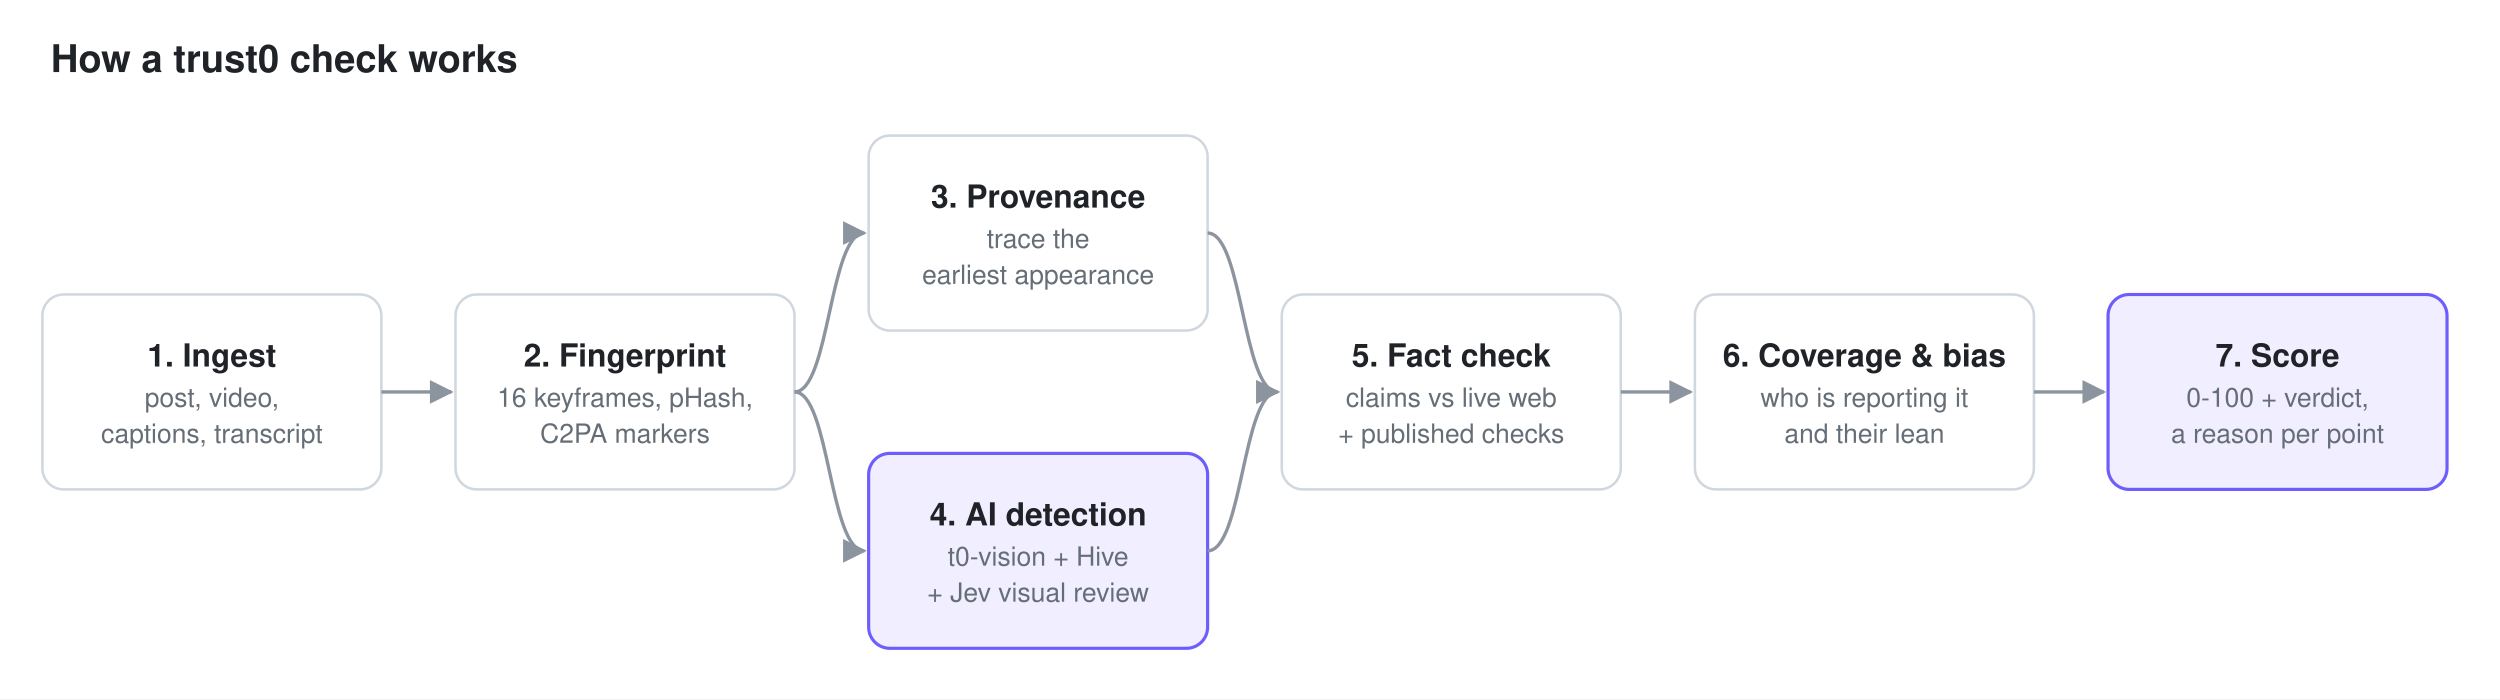
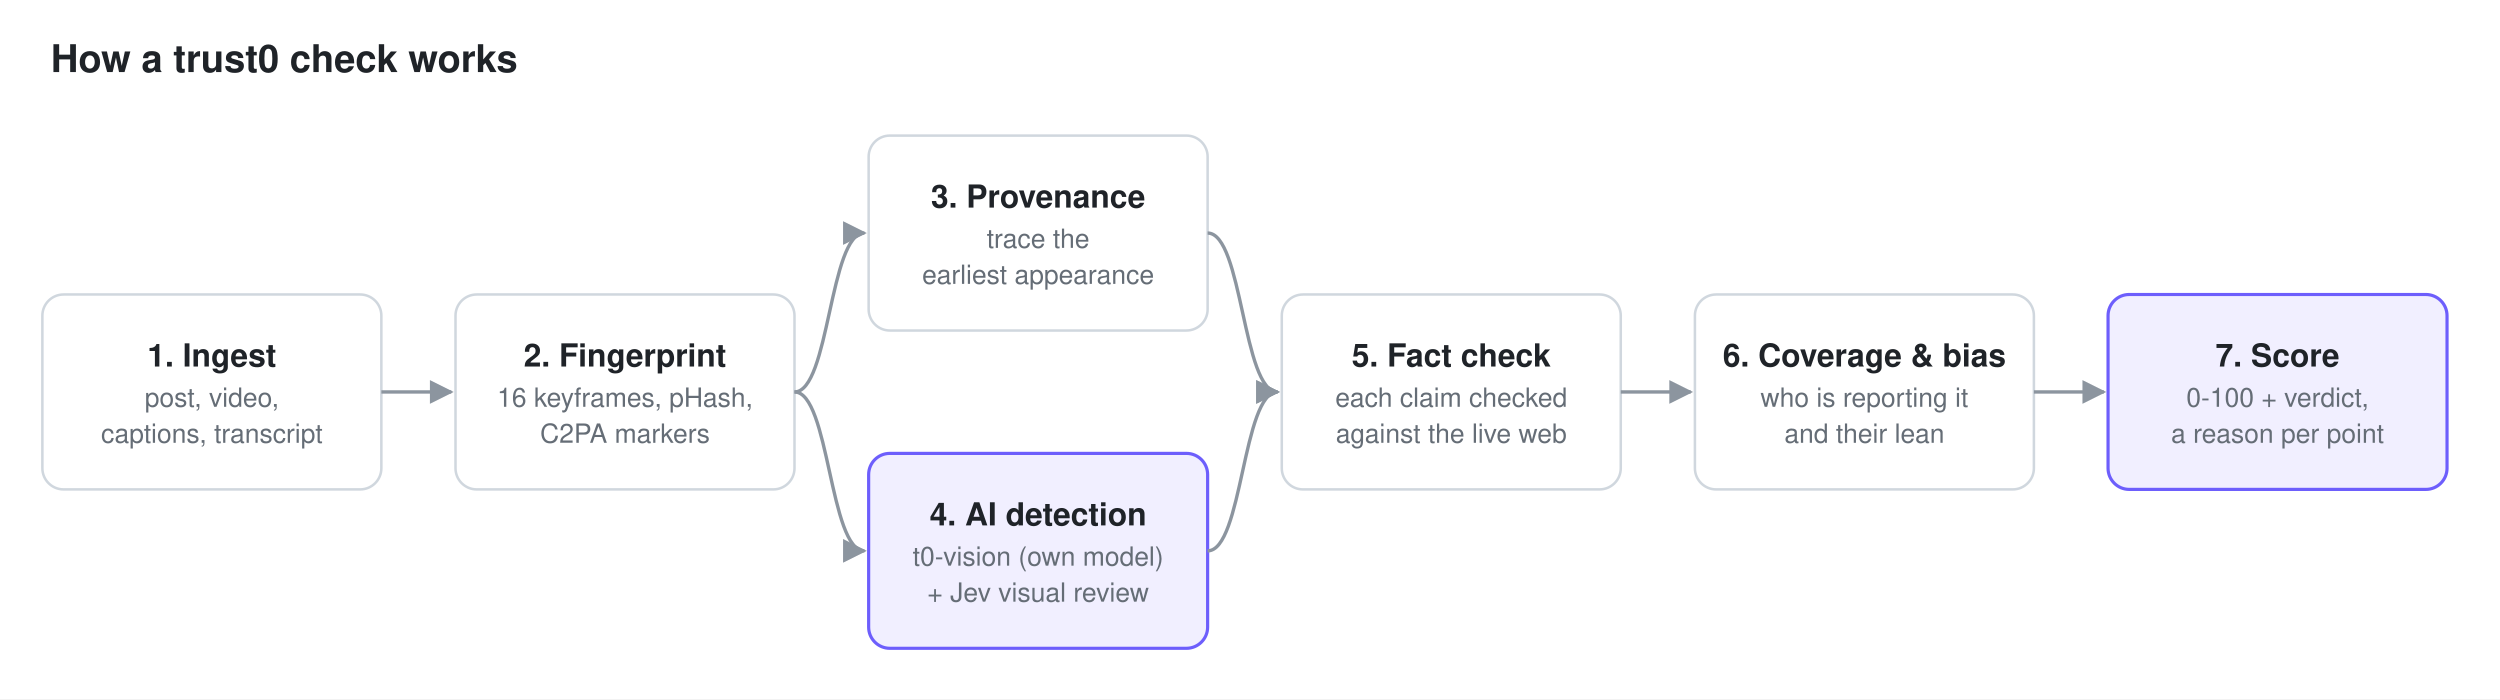
<svg xmlns="http://www.w3.org/2000/svg" viewBox="0 0 1180 330" width="1180" height="330" role="img" aria-label="How a trust0 check works">
  <style>text{font-family:-apple-system,"Segoe UI",Helvetica,Arial,sans-serif;fill:#1f2328}.m{fill:#656d76}</style>
  <defs>
    <marker id="a" viewBox="0 0 10 10" refX="9" refY="5" markerWidth="7" markerHeight="7" orient="auto-start-reverse">
      <path d="M0 0L10 5L0 10z" fill="#8c959f" />
    </marker>
  </defs>
  <rect width="1180" height="330" fill="#ffffff" />
  <text x="24" y="34" font-size="18" font-weight="600">How a trust0 check works</text>
  <rect x="20" y="139.0" width="160" height="92" rx="10" fill="#ffffff" stroke="#d0d7de" stroke-width="1.2" />
  <text x="100.0" y="173.0" font-size="15" font-weight="600" text-anchor="middle">1. Ingest</text>
  <text class="m" x="100.0" y="192.0" font-size="12.5" text-anchor="middle">post, video,</text>
  <text class="m" x="100.0" y="209.0" font-size="12.5" text-anchor="middle">captions, transcript</text>
  <rect x="215" y="139.0" width="160" height="92" rx="10" fill="#ffffff" stroke="#d0d7de" stroke-width="1.2" />
  <text x="295.0" y="173.0" font-size="15" font-weight="600" text-anchor="middle">2. Fingerprint</text>
  <text class="m" x="295.0" y="192.0" font-size="12.5" text-anchor="middle">16 keyframes, pHash,</text>
  <text class="m" x="295.0" y="209.0" font-size="12.5" text-anchor="middle">C2PA markers</text>
  <rect x="410" y="64.0" width="160" height="92" rx="10" fill="#ffffff" stroke="#d0d7de" stroke-width="1.2" />
  <text x="490.0" y="98.0" font-size="15" font-weight="600" text-anchor="middle">3. Provenance</text>
  <text class="m" x="490.0" y="117.0" font-size="12.5" text-anchor="middle">trace the</text>
  <text class="m" x="490.0" y="134.0" font-size="12.5" text-anchor="middle">earliest appearance</text>
  <rect x="410" y="214.0" width="160" height="92" rx="10" fill="#f1efff" stroke="#6d5efc" stroke-width="1.5" />
  <text x="490.0" y="248.0" font-size="15" font-weight="600" text-anchor="middle">4. AI detection</text>
-   <text class="m" x="490.0" y="267.0" font-size="12.5" text-anchor="middle">t0-vision + Hive</text>
+   <text class="m" x="490.0" y="267.0" font-size="12.5" text-anchor="middle">t0-vision (own model)</text>
  <text class="m" x="490.0" y="284.0" font-size="12.5" text-anchor="middle">+ Jev visual review</text>
  <rect x="605" y="139.0" width="160" height="92" rx="10" fill="#ffffff" stroke="#d0d7de" stroke-width="1.2" />
  <text x="685.0" y="173.0" font-size="15" font-weight="600" text-anchor="middle">5. Fact check</text>
-   <text class="m" x="685.0" y="192.0" font-size="12.5" text-anchor="middle">claims vs live web</text>
-   <text class="m" x="685.0" y="209.0" font-size="12.5" text-anchor="middle">+ published checks</text>
+   <text class="m" x="685.0" y="192.0" font-size="12.5" text-anchor="middle">each claim checked</text>
+   <text class="m" x="685.0" y="209.0" font-size="12.5" text-anchor="middle">against the live web</text>
  <rect x="800" y="139.0" width="160" height="92" rx="10" fill="#ffffff" stroke="#d0d7de" stroke-width="1.2" />
  <text x="880.0" y="173.0" font-size="15" font-weight="600" text-anchor="middle">6. Coverage &amp; bias</text>
  <text class="m" x="880.0" y="192.0" font-size="12.5" text-anchor="middle">who is reporting it</text>
  <text class="m" x="880.0" y="209.0" font-size="12.5" text-anchor="middle">and their lean</text>
  <rect x="995" y="139.0" width="160" height="92" rx="10" fill="#f1efff" stroke="#6d5efc" stroke-width="1.5" />
  <text x="1075.0" y="173.0" font-size="15" font-weight="600" text-anchor="middle">7. Score</text>
  <text class="m" x="1075.0" y="192.0" font-size="12.5" text-anchor="middle">0-100 + verdict,</text>
  <text class="m" x="1075.0" y="209.0" font-size="12.5" text-anchor="middle">a reason per point</text>
  <line x1="180" y1="185" x2="213" y2="185" stroke="#8c959f" stroke-width="1.6" marker-end="url(#a)" />
  <path d="M375 185 C391.5 185 391.5 110 408 110" fill="none" stroke="#8c959f" stroke-width="1.6" marker-end="url(#a)" />
  <path d="M375 185 C391.5 185 391.5 260 408 260" fill="none" stroke="#8c959f" stroke-width="1.6" marker-end="url(#a)" />
  <path d="M570 110 C586.5 110 586.5 185 603 185" fill="none" stroke="#8c959f" stroke-width="1.6" marker-end="url(#a)" />
  <path d="M570 260 C586.5 260 586.5 185 603 185" fill="none" stroke="#8c959f" stroke-width="1.6" marker-end="url(#a)" />
  <line x1="765" y1="185" x2="798" y2="185" stroke="#8c959f" stroke-width="1.6" marker-end="url(#a)" />
  <line x1="960" y1="185" x2="993" y2="185" stroke="#8c959f" stroke-width="1.6" marker-end="url(#a)" />
</svg>
